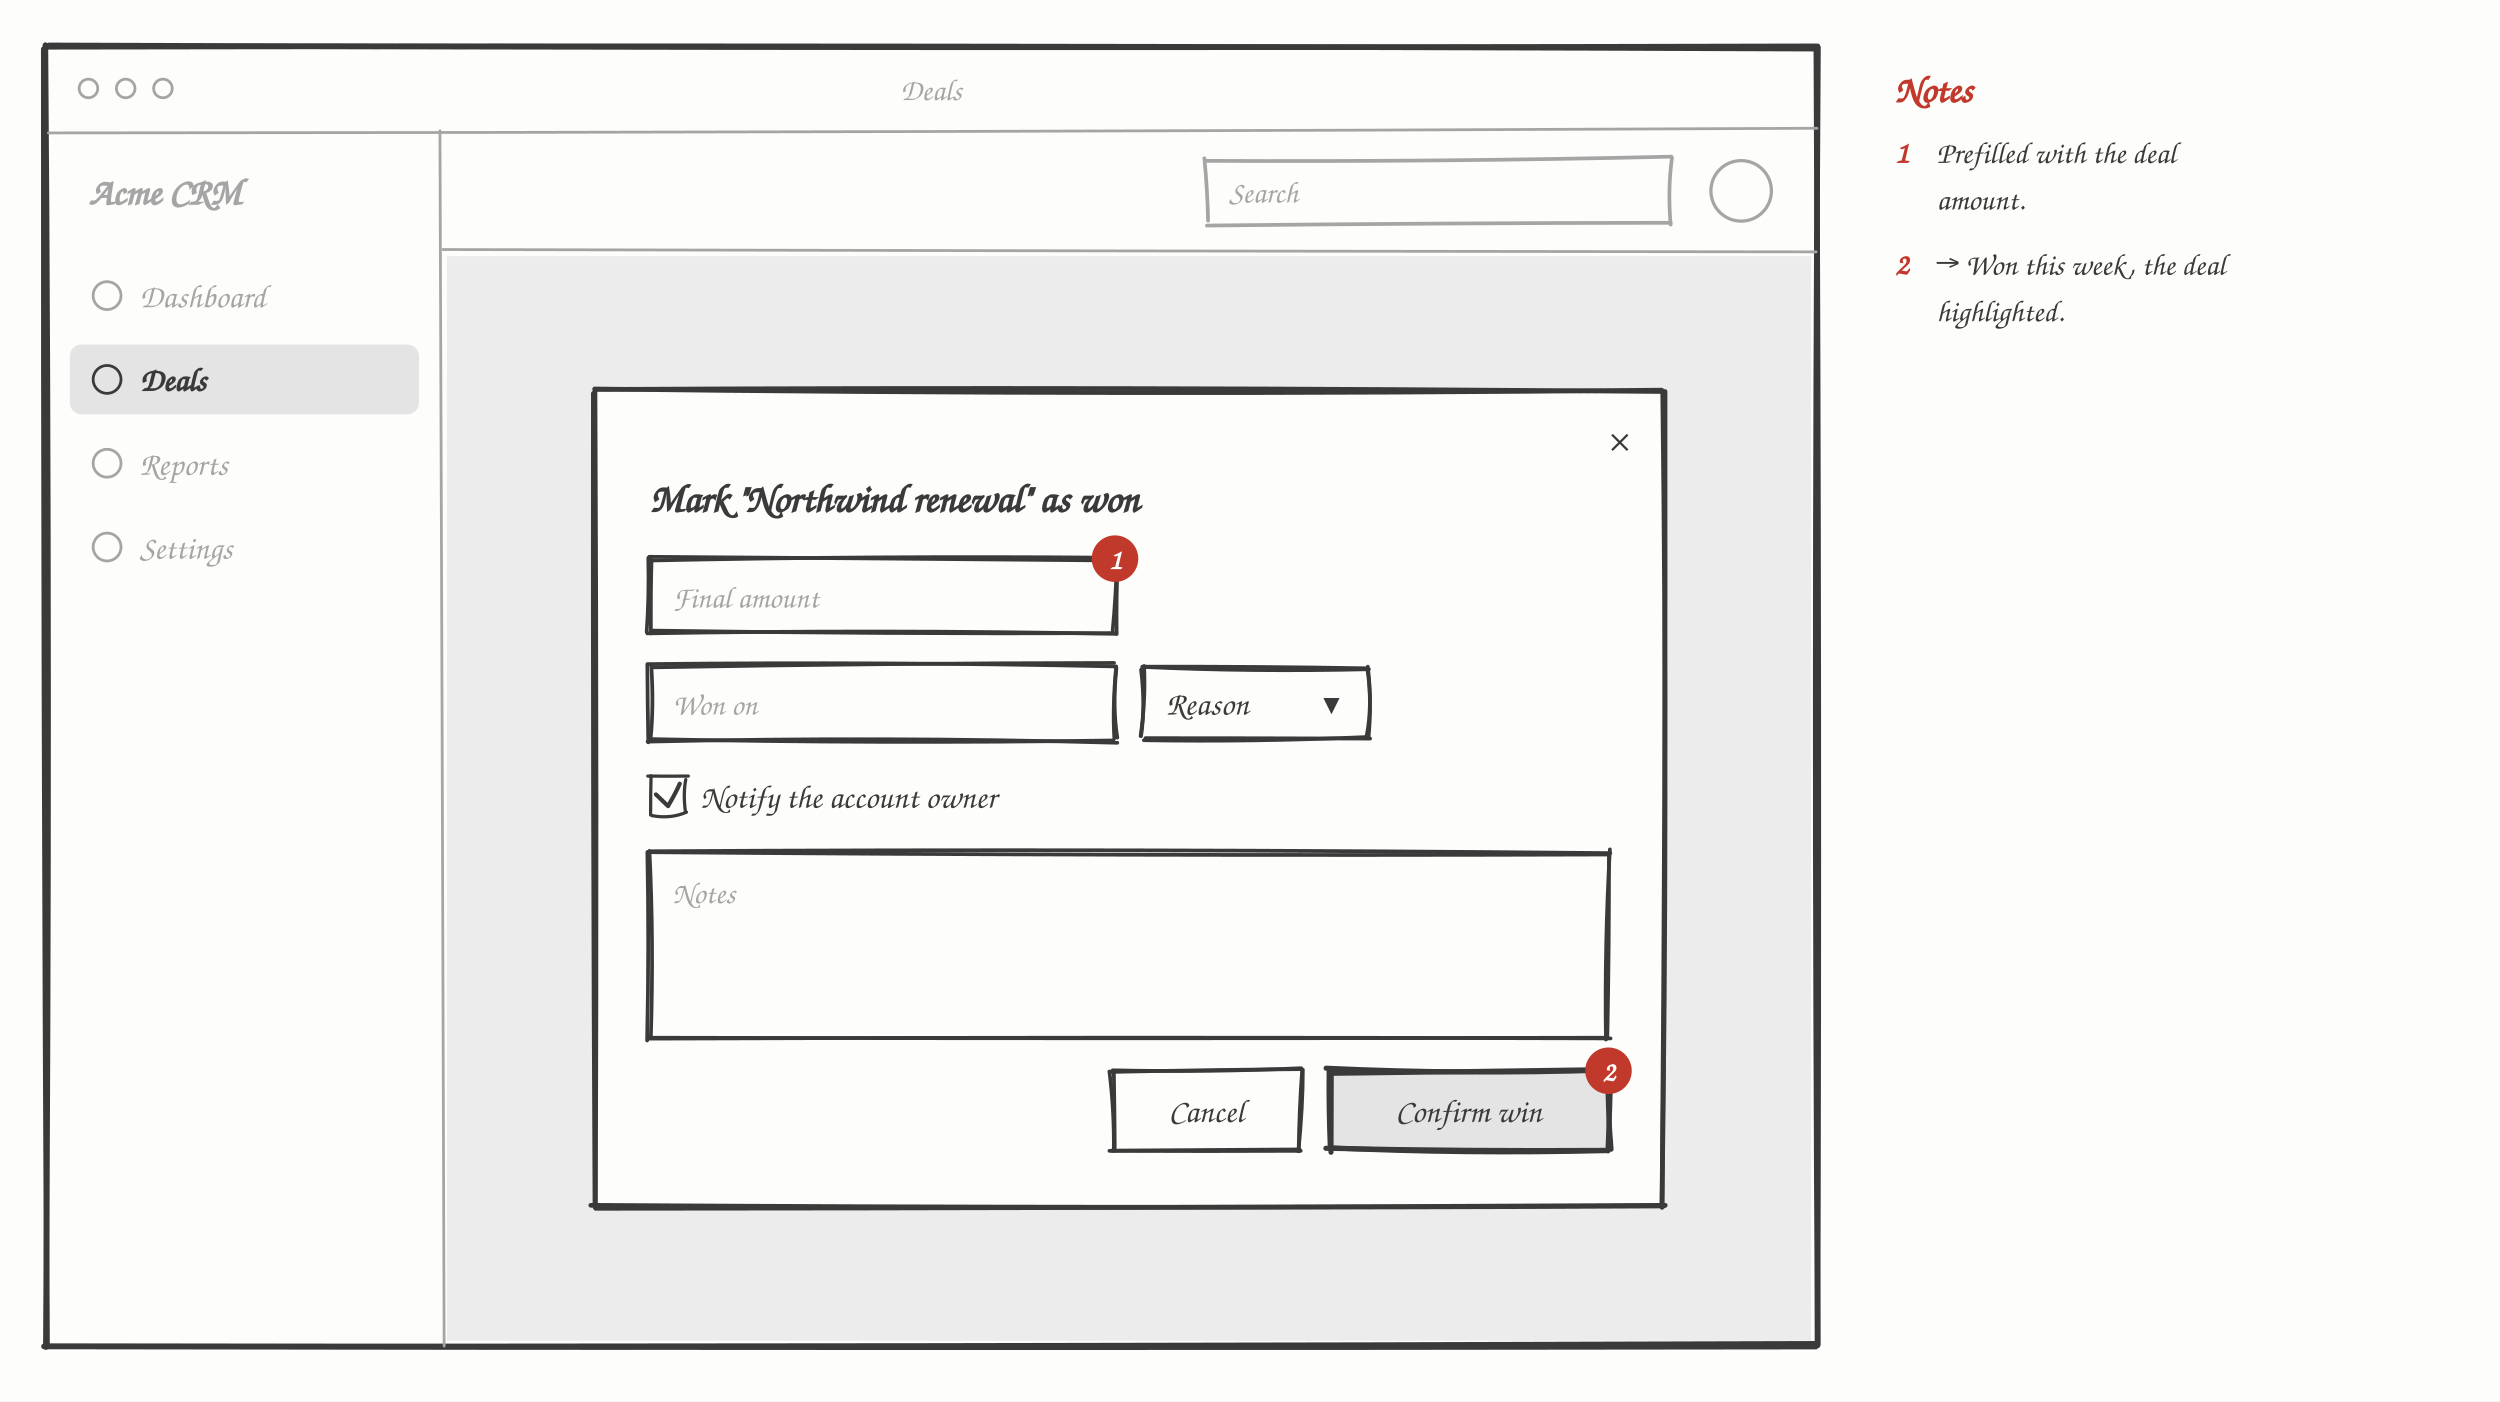
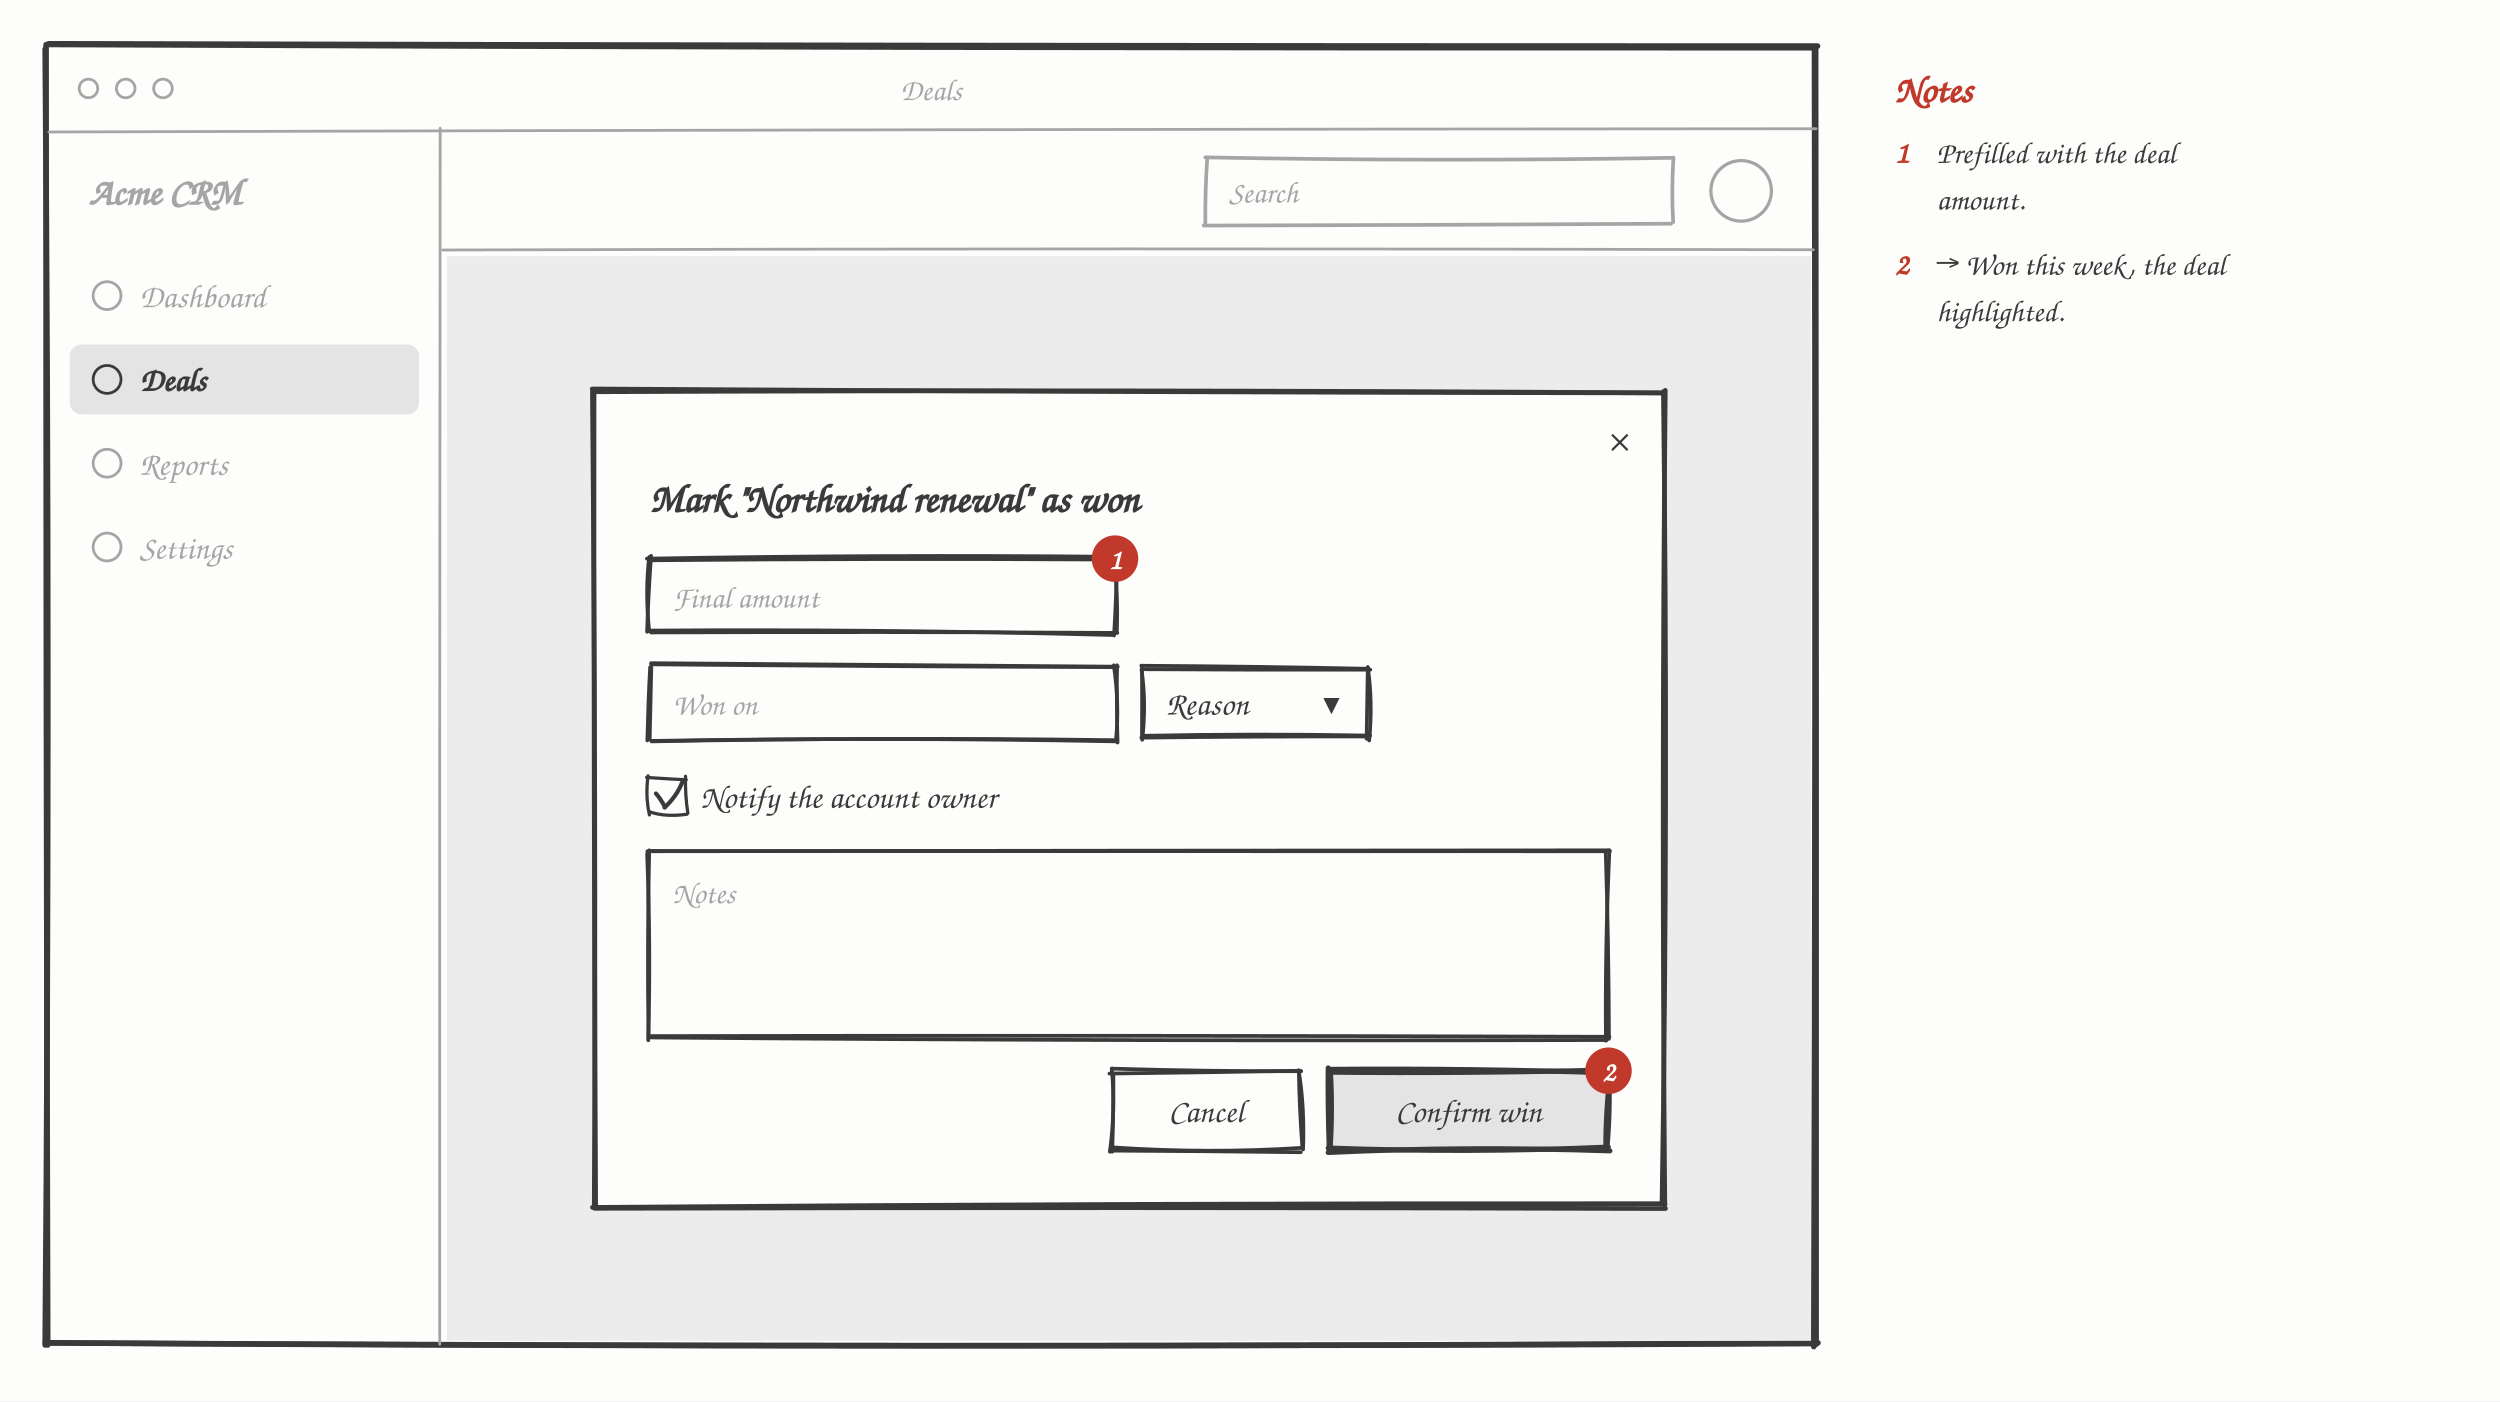
<svg xmlns="http://www.w3.org/2000/svg" viewBox="0 0 1074 602" width="1074" height="602">
  <rect width="100%" height="100%" fill="#fdfdfb" />
-   <path d="M21.1,19.5 Q399.5,20.9 780.8,19.9" stroke="#3a3a3a" stroke-width="2.4" fill="none" stroke-linecap="round" />
-   <path d="M20.3,20.1 Q398.7,19.4 779.1,20.9" stroke="#3a3a3a" stroke-width="2.4" fill="none" stroke-linecap="round" />
-   <path d="M781.0,20.5 Q779.1,299.1 780.9,577.5" stroke="#3a3a3a" stroke-width="2.4" fill="none" stroke-linecap="round" />
-   <path d="M780.3,21.0 Q781.7,299.3 780.8,578.0" stroke="#3a3a3a" stroke-width="2.4" fill="none" stroke-linecap="round" />
-   <path d="M779.6,577.3 Q399.5,578.6 19.5,578.4" stroke="#3a3a3a" stroke-width="2.4" fill="none" stroke-linecap="round" />
-   <path d="M780.0,578.5 Q400.7,579.1 18.9,578.4" stroke="#3a3a3a" stroke-width="2.4" fill="none" stroke-linecap="round" />
-   <path d="M20.2,578.0 Q18.7,297.0 18.8,21.1" stroke="#3a3a3a" stroke-width="2.4" fill="none" stroke-linecap="round" />
-   <path d="M19.7,578.7 Q21.7,298.6 19.5,19.4" stroke="#3a3a3a" stroke-width="2.4" fill="none" stroke-linecap="round" />
-   <path d="M20.8,57.1 Q398.3,56.9 780.6,55.1" stroke="#a5a5a5" stroke-width="1.2" fill="none" stroke-linecap="round" />
+   <path d="M20.3,19.1 Q400.6,20.7 779.4,20.5" stroke="#3a3a3a" stroke-width="2.4" fill="none" stroke-linecap="round" />
+   <path d="M21.0,18.8 Q398.4,19.8 780.8,19.8" stroke="#3a3a3a" stroke-width="2.4" fill="none" stroke-linecap="round" />
+   <path d="M779.5,21.0 Q780.1,299.4 779.2,578.5" stroke="#3a3a3a" stroke-width="2.4" fill="none" stroke-linecap="round" />
+   <path d="M780.0,20.1 Q780.3,298.8 780.2,577.5" stroke="#3a3a3a" stroke-width="2.4" fill="none" stroke-linecap="round" />
+   <path d="M781.0,576.9 Q400.2,579.4 19.5,576.9" stroke="#3a3a3a" stroke-width="2.4" fill="none" stroke-linecap="round" />
+   <path d="M779.1,577.2 Q402.0,579.1 20.8,576.9" stroke="#3a3a3a" stroke-width="2.4" fill="none" stroke-linecap="round" />
+   <path d="M19.4,577.8 Q21.7,299.9 19.4,21.1" stroke="#3a3a3a" stroke-width="2.4" fill="none" stroke-linecap="round" />
+   <path d="M20.5,577.8 Q19.7,300.7 19.8,19.2" stroke="#3a3a3a" stroke-width="2.4" fill="none" stroke-linecap="round" />
+   <path d="M21.0,56.7 Q401.1,55.5 780.2,55.3" stroke="#a5a5a5" stroke-width="1.2" fill="none" stroke-linecap="round" />
  <circle cx="38.0" cy="38.0" r="4" fill="none" stroke="#a5a5a5" stroke-width="1.2" />
  <circle cx="54.0" cy="38.0" r="4" fill="none" stroke="#a5a5a5" stroke-width="1.2" />
  <circle cx="70.0" cy="38.0" r="4" fill="none" stroke="#a5a5a5" stroke-width="1.2" />
  <text x="400.0" y="43.0" font-family="'Comic Sans MS','Comic Neue','Chalkboard SE','Segoe Print','Bradley Hand',cursive" font-size="13" fill="#a5a5a5" text-anchor="middle" font-weight="normal">Deals</text>
-   <path d="M189.0,56.2 Q190.0,317.0 190.8,578.3" stroke="#a5a5a5" stroke-width="1.2" fill="none" stroke-linecap="round" />
+   <path d="M189.1,55.1 Q188.8,315.8 188.9,577.5" stroke="#a5a5a5" stroke-width="1.2" fill="none" stroke-linecap="round" />
  <text x="38.0" y="88.0" font-family="'Comic Sans MS','Comic Neue','Chalkboard SE','Segoe Print','Bradley Hand',cursive" font-size="16" fill="#a5a5a5" text-anchor="start" font-weight="bold">Acme CRM</text>
  <circle cx="46.0" cy="127.0" r="6" fill="none" stroke="#a5a5a5" stroke-width="1.2" />
  <text x="60.0" y="132.0" font-family="'Comic Sans MS','Comic Neue','Chalkboard SE','Segoe Print','Bradley Hand',cursive" font-size="14" fill="#a5a5a5" text-anchor="start" font-weight="normal">Dashboard</text>
  <rect x="30.0" y="148.0" width="150" height="30" rx="5" fill="#e4e4e4" />
  <circle cx="46.0" cy="163.0" r="6" fill="none" stroke="#3a3a3a" stroke-width="1.2" />
  <text x="60.0" y="168.0" font-family="'Comic Sans MS','Comic Neue','Chalkboard SE','Segoe Print','Bradley Hand',cursive" font-size="14" fill="#3a3a3a" text-anchor="start" font-weight="bold">Deals</text>
  <circle cx="46.0" cy="199.0" r="6" fill="none" stroke="#a5a5a5" stroke-width="1.2" />
  <text x="60.0" y="204.0" font-family="'Comic Sans MS','Comic Neue','Chalkboard SE','Segoe Print','Bradley Hand',cursive" font-size="14" fill="#a5a5a5" text-anchor="start" font-weight="normal">Reports</text>
  <circle cx="46.0" cy="235.0" r="6" fill="none" stroke="#a5a5a5" stroke-width="1.2" />
  <text x="60.0" y="240.0" font-family="'Comic Sans MS','Comic Neue','Chalkboard SE','Segoe Print','Bradley Hand',cursive" font-size="14" fill="#a5a5a5" text-anchor="start" font-weight="normal">Settings</text>
-   <path d="M190.3,107.2 Q485.7,107.9 780.2,108.2" stroke="#a5a5a5" stroke-width="1.2" fill="none" stroke-linecap="round" />
+   <path d="M190.2,107.4 Q483.2,106.5 779.0,107.3" stroke="#a5a5a5" stroke-width="1.2" fill="none" stroke-linecap="round" />
  <circle cx="748.0" cy="82.0" r="13" fill="none" stroke="#a5a5a5" stroke-width="1.4" />
-   <path d="M518.5,69.1 Q619.2,69.6 718.0,67.3" stroke="#a5a5a5" stroke-width="1.6" fill="none" stroke-linecap="round" />
-   <path d="M718.3,67.7 Q716.4,81.4 717.7,96.5" stroke="#a5a5a5" stroke-width="1.6" fill="none" stroke-linecap="round" />
-   <path d="M717.7,95.7 Q617.1,95.8 518.5,96.9" stroke="#a5a5a5" stroke-width="1.6" fill="none" stroke-linecap="round" />
-   <path d="M519.0,94.8 Q518.7,81.4 517.4,68.0" stroke="#a5a5a5" stroke-width="1.6" fill="none" stroke-linecap="round" />
+   <path d="M517.8,67.6 Q616.7,69.5 718.7,67.8" stroke="#a5a5a5" stroke-width="1.6" fill="none" stroke-linecap="round" />
+   <path d="M718.9,67.7 Q718.0,83.1 718.8,95.4" stroke="#a5a5a5" stroke-width="1.6" fill="none" stroke-linecap="round" />
+   <path d="M717.9,96.1 Q616.5,96.7 517.1,96.9" stroke="#a5a5a5" stroke-width="1.6" fill="none" stroke-linecap="round" />
+   <path d="M517.8,96.3 Q517.7,81.8 518.6,68.6" stroke="#a5a5a5" stroke-width="1.6" fill="none" stroke-linecap="round" />
  <text x="528.0" y="87.0" font-family="'Comic Sans MS','Comic Neue','Chalkboard SE','Segoe Print','Bradley Hand',cursive" font-size="13" fill="#a5a5a5" text-anchor="start" font-weight="normal">Search</text>
  <rect x="192.0" y="110.0" width="586.0" height="466.0" fill="#ececec" />
  <rect x="255.0" y="168.0" width="460.0" height="350.0" rx="3" fill="#fdfdfb" />
-   <path d="M256.2,167.3 Q485.5,166.1 714.0,168.2" stroke="#3a3a3a" stroke-width="2" fill="none" stroke-linecap="round" />
-   <path d="M255.5,167.1 Q484.9,170.0 713.8,167.6" stroke="#3a3a3a" stroke-width="2" fill="none" stroke-linecap="round" />
-   <path d="M715.3,168.2 Q715.6,341.5 714.0,518.7" stroke="#3a3a3a" stroke-width="2" fill="none" stroke-linecap="round" />
-   <path d="M714.3,168.0 Q716.5,344.0 714.0,517.1" stroke="#3a3a3a" stroke-width="2" fill="none" stroke-linecap="round" />
-   <path d="M715.4,517.8 Q486.7,519.0 255.9,519.1" stroke="#3a3a3a" stroke-width="2" fill="none" stroke-linecap="round" />
-   <path d="M714.8,518.1 Q484.8,519.3 253.8,517.8" stroke="#3a3a3a" stroke-width="2" fill="none" stroke-linecap="round" />
-   <path d="M255.8,517.1 Q256.4,344.6 255.6,167.2" stroke="#3a3a3a" stroke-width="2" fill="none" stroke-linecap="round" />
-   <path d="M255.6,518.6 Q254.7,344.2 254.9,169.0" stroke="#3a3a3a" stroke-width="2" fill="none" stroke-linecap="round" />
+   <path d="M254.4,167.1 Q483.2,168.5 714.1,168.8" stroke="#3a3a3a" stroke-width="2" fill="none" stroke-linecap="round" />
+   <path d="M256.0,168.3 Q485.1,167.3 714.1,168.8" stroke="#3a3a3a" stroke-width="2" fill="none" stroke-linecap="round" />
+   <path d="M714.6,168.2 Q716.8,344.6 714.0,517.2" stroke="#3a3a3a" stroke-width="2" fill="none" stroke-linecap="round" />
+   <path d="M715.4,167.7 Q713.7,341.8 715.2,517.8" stroke="#3a3a3a" stroke-width="2" fill="none" stroke-linecap="round" />
+   <path d="M715.5,519.2 Q483.2,518.5 255.4,519.1" stroke="#3a3a3a" stroke-width="2" fill="none" stroke-linecap="round" />
+   <path d="M715.3,517.1 Q486.1,516.9 254.5,518.7" stroke="#3a3a3a" stroke-width="2" fill="none" stroke-linecap="round" />
+   <path d="M255.3,517.7 Q256.1,343.2 254.5,168.3" stroke="#3a3a3a" stroke-width="2" fill="none" stroke-linecap="round" />
+   <path d="M255.9,518.8 Q255.0,343.9 255.2,167.9" stroke="#3a3a3a" stroke-width="2" fill="none" stroke-linecap="round" />
  <text x="695.0" y="194.0" font-family="'Comic Sans MS','Comic Neue','Chalkboard SE','Segoe Print','Bradley Hand',cursive" font-size="18" fill="#3a3a3a" text-anchor="middle" font-weight="normal">×</text>
  <text x="279.0" y="220.0" font-family="'Comic Sans MS','Comic Neue','Chalkboard SE','Segoe Print','Bradley Hand',cursive" font-size="17" fill="#3a3a3a" text-anchor="start" font-weight="bold">Mark "Northwind renewal" as won</text>
-   <path d="M279.2,240.8 Q377.1,238.7 478.1,239.6" stroke="#3a3a3a" stroke-width="1.6" fill="none" stroke-linecap="round" />
-   <path d="M278.9,239.2 Q380.1,239.9 480.0,240.8" stroke="#3a3a3a" stroke-width="1.6" fill="none" stroke-linecap="round" />
-   <path d="M479.9,239.4 Q479.4,256.2 478.0,270.9" stroke="#3a3a3a" stroke-width="1.6" fill="none" stroke-linecap="round" />
-   <path d="M480.2,240.2 Q479.5,255.3 479.7,272.4" stroke="#3a3a3a" stroke-width="1.6" fill="none" stroke-linecap="round" />
-   <path d="M479.6,272.0 Q378.9,272.4 279.9,270.9" stroke="#3a3a3a" stroke-width="1.6" fill="none" stroke-linecap="round" />
-   <path d="M479.1,272.3 Q379.3,270.4 278.1,272.1" stroke="#3a3a3a" stroke-width="1.6" fill="none" stroke-linecap="round" />
-   <path d="M279.6,272.1 Q279.5,254.8 279.9,240.4" stroke="#3a3a3a" stroke-width="1.6" fill="none" stroke-linecap="round" />
-   <path d="M277.8,271.5 Q278.9,256.4 278.5,239.7" stroke="#3a3a3a" stroke-width="1.6" fill="none" stroke-linecap="round" />
+   <path d="M279.0,240.7 Q377.3,239.8 479.5,240.4" stroke="#3a3a3a" stroke-width="1.6" fill="none" stroke-linecap="round" />
+   <path d="M277.9,240.0 Q378.2,238.2 478.8,239.2" stroke="#3a3a3a" stroke-width="1.6" fill="none" stroke-linecap="round" />
+   <path d="M478.4,239.6 Q480.4,254.2 479.8,271.3" stroke="#3a3a3a" stroke-width="1.6" fill="none" stroke-linecap="round" />
+   <path d="M479.9,240.3 Q479.6,255.6 478.6,273.0" stroke="#3a3a3a" stroke-width="1.6" fill="none" stroke-linecap="round" />
+   <path d="M480.0,271.9 Q379.1,271.3 279.7,271.7" stroke="#3a3a3a" stroke-width="1.6" fill="none" stroke-linecap="round" />
+   <path d="M477.9,272.8 Q378.9,270.2 278.2,270.9" stroke="#3a3a3a" stroke-width="1.6" fill="none" stroke-linecap="round" />
+   <path d="M278.9,271.2 Q277.1,254.1 278.9,239.3" stroke="#3a3a3a" stroke-width="1.6" fill="none" stroke-linecap="round" />
+   <path d="M278.0,271.4 Q278.4,257.1 279.7,238.8" stroke="#3a3a3a" stroke-width="1.6" fill="none" stroke-linecap="round" />
  <text x="289.0" y="261.0" font-family="'Comic Sans MS','Comic Neue','Chalkboard SE','Segoe Print','Bradley Hand',cursive" font-size="13" fill="#a5a5a5" text-anchor="start" font-weight="normal">Final amount</text>
  <circle cx="479.0" cy="240.0" r="10" fill="#c0392b" />
  <text x="479.0" y="244.5" font-family="'Comic Sans MS','Comic Neue','Chalkboard SE','Segoe Print','Bradley Hand',cursive" font-size="12" fill="#fff" text-anchor="middle" font-weight="bold">1</text>
-   <path d="M280.0,286.7 Q378.9,284.9 478.6,284.8" stroke="#3a3a3a" stroke-width="1.6" fill="none" stroke-linecap="round" />
-   <path d="M278.1,285.3 Q380.2,284.2 479.5,286.3" stroke="#3a3a3a" stroke-width="1.6" fill="none" stroke-linecap="round" />
-   <path d="M479.6,287.0 Q477.9,303.9 480.0,316.9" stroke="#3a3a3a" stroke-width="1.6" fill="none" stroke-linecap="round" />
-   <path d="M479.5,286.5 Q477.9,303.5 478.7,317.2" stroke="#3a3a3a" stroke-width="1.6" fill="none" stroke-linecap="round" />
-   <path d="M478.3,318.1 Q377.5,319.6 279.1,317.5" stroke="#3a3a3a" stroke-width="1.6" fill="none" stroke-linecap="round" />
-   <path d="M480.0,319.1 Q379.1,316.3 278.2,318.6" stroke="#3a3a3a" stroke-width="1.6" fill="none" stroke-linecap="round" />
-   <path d="M279.5,317.4 Q280.9,303.4 279.8,286.1" stroke="#3a3a3a" stroke-width="1.6" fill="none" stroke-linecap="round" />
-   <path d="M278.5,318.9 Q278.2,302.4 278.1,285.8" stroke="#3a3a3a" stroke-width="1.6" fill="none" stroke-linecap="round" />
+   <path d="M279.8,285.4 Q379.0,286.3 478.3,286.6" stroke="#3a3a3a" stroke-width="1.6" fill="none" stroke-linecap="round" />
+   <path d="M279.7,284.9 Q379.2,285.6 480.2,286.4" stroke="#3a3a3a" stroke-width="1.6" fill="none" stroke-linecap="round" />
+   <path d="M479.9,285.8 Q479.6,301.4 480.1,319.0" stroke="#3a3a3a" stroke-width="1.6" fill="none" stroke-linecap="round" />
+   <path d="M478.5,285.8 Q480.9,302.4 479.5,317.0" stroke="#3a3a3a" stroke-width="1.6" fill="none" stroke-linecap="round" />
+   <path d="M480.0,318.0 Q377.6,316.6 279.9,318.5" stroke="#3a3a3a" stroke-width="1.6" fill="none" stroke-linecap="round" />
+   <path d="M479.9,318.5 Q379.2,316.6 280.1,318.3" stroke="#3a3a3a" stroke-width="1.6" fill="none" stroke-linecap="round" />
+   <path d="M279.1,317.6 Q279.5,301.4 279.8,286.7" stroke="#3a3a3a" stroke-width="1.6" fill="none" stroke-linecap="round" />
+   <path d="M278.1,318.1 Q278.5,301.0 279.3,286.6" stroke="#3a3a3a" stroke-width="1.6" fill="none" stroke-linecap="round" />
  <text x="289.0" y="307.0" font-family="'Comic Sans MS','Comic Neue','Chalkboard SE','Segoe Print','Bradley Hand',cursive" font-size="13" fill="#a5a5a5" text-anchor="start" font-weight="normal">Won on</text>
-   <path d="M490.9,286.4 Q540.9,286.3 587.1,287.1" stroke="#3a3a3a" stroke-width="1.6" fill="none" stroke-linecap="round" />
-   <path d="M490.7,286.5 Q537.8,288.7 588.1,287.5" stroke="#3a3a3a" stroke-width="1.6" fill="none" stroke-linecap="round" />
-   <path d="M587.5,287.9 Q589.7,303.0 587.1,316.2" stroke="#3a3a3a" stroke-width="1.6" fill="none" stroke-linecap="round" />
-   <path d="M587.6,286.4 Q589.4,301.3 587.9,317.0" stroke="#3a3a3a" stroke-width="1.6" fill="none" stroke-linecap="round" />
-   <path d="M587.9,316.6 Q538.4,318.8 491.4,318.0" stroke="#3a3a3a" stroke-width="1.6" fill="none" stroke-linecap="round" />
-   <path d="M588.6,317.3 Q539.0,317.1 492.1,317.1" stroke="#3a3a3a" stroke-width="1.6" fill="none" stroke-linecap="round" />
-   <path d="M490.0,316.2 Q492.2,301.0 491.5,286.1" stroke="#3a3a3a" stroke-width="1.6" fill="none" stroke-linecap="round" />
-   <path d="M490.2,316.2 Q492.1,303.6 490.2,287.7" stroke="#3a3a3a" stroke-width="1.6" fill="none" stroke-linecap="round" />
+   <path d="M491.8,287.5 Q540.0,287.8 588.7,287.7" stroke="#3a3a3a" stroke-width="1.6" fill="none" stroke-linecap="round" />
+   <path d="M490.3,286.0 Q540.1,286.3 587.7,287.3" stroke="#3a3a3a" stroke-width="1.6" fill="none" stroke-linecap="round" />
+   <path d="M587.6,286.6 Q589.8,301.8 588.2,318.1" stroke="#3a3a3a" stroke-width="1.6" fill="none" stroke-linecap="round" />
+   <path d="M587.6,286.7 Q587.3,303.0 587.1,317.4" stroke="#3a3a3a" stroke-width="1.6" fill="none" stroke-linecap="round" />
+   <path d="M587.5,316.4 Q540.4,316.3 490.3,316.9" stroke="#3a3a3a" stroke-width="1.6" fill="none" stroke-linecap="round" />
+   <path d="M588.6,316.0 Q538.3,315.1 491.0,316.1" stroke="#3a3a3a" stroke-width="1.6" fill="none" stroke-linecap="round" />
+   <path d="M490.7,317.8 Q492.5,302.2 490.4,287.6" stroke="#3a3a3a" stroke-width="1.6" fill="none" stroke-linecap="round" />
+   <path d="M490.6,316.0 Q490.7,303.8 490.6,286.0" stroke="#3a3a3a" stroke-width="1.6" fill="none" stroke-linecap="round" />
  <text x="501.0" y="307.0" font-family="'Comic Sans MS','Comic Neue','Chalkboard SE','Segoe Print','Bradley Hand',cursive" font-size="14" fill="#3a3a3a" text-anchor="start" font-weight="normal">Reason</text>
  <text x="572.0" y="307.0" font-family="'Comic Sans MS','Comic Neue','Chalkboard SE','Segoe Print','Bradley Hand',cursive" font-size="14" fill="#3a3a3a" text-anchor="middle" font-weight="normal">▾</text>
-   <path d="M278.3,333.4 Q287.4,333.5 295.7,333.4" stroke="#3a3a3a" stroke-width="1.4" fill="none" stroke-linecap="round" />
-   <path d="M294.6,334.9 Q293.4,341.2 294.5,349.0" stroke="#3a3a3a" stroke-width="1.4" fill="none" stroke-linecap="round" />
-   <path d="M294.9,348.9 Q288.1,351.9 280.1,350.4" stroke="#3a3a3a" stroke-width="1.4" fill="none" stroke-linecap="round" />
-   <path d="M279.5,350.1 Q279.5,340.1 279.7,333.3" stroke="#3a3a3a" stroke-width="1.4" fill="none" stroke-linecap="round" />
-   <path d="M281.8,341.3 Q285.8,345.1 287.0,346.3" stroke="#3a3a3a" stroke-width="1.8" fill="none" stroke-linecap="round" />
-   <path d="M287.2,345.9 Q290.4,340.5 292.0,336.7" stroke="#3a3a3a" stroke-width="1.8" fill="none" stroke-linecap="round" />
+   <path d="M277.8,334.0 Q288.5,334.7 294.8,335.0" stroke="#3a3a3a" stroke-width="1.4" fill="none" stroke-linecap="round" />
+   <path d="M294.5,333.5 Q294.3,341.7 295.5,349.3" stroke="#3a3a3a" stroke-width="1.4" fill="none" stroke-linecap="round" />
+   <path d="M295.1,349.8 Q285.9,351.1 279.2,348.8" stroke="#3a3a3a" stroke-width="1.4" fill="none" stroke-linecap="round" />
+   <path d="M279.0,350.1 Q277.2,341.9 278.4,333.3" stroke="#3a3a3a" stroke-width="1.4" fill="none" stroke-linecap="round" />
+   <path d="M281.8,340.9 Q283.4,342.6 285.7,346.7" stroke="#3a3a3a" stroke-width="1.8" fill="none" stroke-linecap="round" />
+   <path d="M285.5,346.9 Q290.8,342.0 293.2,335.8" stroke="#3a3a3a" stroke-width="1.8" fill="none" stroke-linecap="round" />
  <text x="301.0" y="347.0" font-family="'Comic Sans MS','Comic Neue','Chalkboard SE','Segoe Print','Bradley Hand',cursive" font-size="14" fill="#3a3a3a" text-anchor="start" font-weight="normal">Notify the account owner</text>
-   <path d="M278.9,365.7 Q484.6,364.5 691.8,366.5" stroke="#3a3a3a" stroke-width="1.6" fill="none" stroke-linecap="round" />
-   <path d="M278.3,366.1 Q485.4,367.8 690.9,367.1" stroke="#3a3a3a" stroke-width="1.6" fill="none" stroke-linecap="round" />
-   <path d="M691.2,366.9 Q691.3,407.1 690.5,446.0" stroke="#3a3a3a" stroke-width="1.6" fill="none" stroke-linecap="round" />
-   <path d="M691.6,364.9 Q689.3,406.1 689.9,446.6" stroke="#3a3a3a" stroke-width="1.6" fill="none" stroke-linecap="round" />
-   <path d="M691.9,446.1 Q483.2,445.4 279.0,446.2" stroke="#3a3a3a" stroke-width="1.6" fill="none" stroke-linecap="round" />
-   <path d="M690.1,445.8 Q484.4,446.3 279.5,445.8" stroke="#3a3a3a" stroke-width="1.6" fill="none" stroke-linecap="round" />
-   <path d="M278.0,447.0 Q278.9,405.4 278.1,366.1" stroke="#3a3a3a" stroke-width="1.6" fill="none" stroke-linecap="round" />
-   <path d="M279.6,445.8 Q280.9,404.1 279.0,365.6" stroke="#3a3a3a" stroke-width="1.6" fill="none" stroke-linecap="round" />
+   <path d="M278.1,365.7 Q483.5,365.4 691.2,365.3" stroke="#3a3a3a" stroke-width="1.6" fill="none" stroke-linecap="round" />
+   <path d="M279.6,365.6 Q485.9,365.7 691.6,365.7" stroke="#3a3a3a" stroke-width="1.6" fill="none" stroke-linecap="round" />
+   <path d="M689.8,365.5 Q691.1,405.3 691.2,446.3" stroke="#3a3a3a" stroke-width="1.6" fill="none" stroke-linecap="round" />
+   <path d="M691.4,365.3 Q689.5,407.6 689.9,447.1" stroke="#3a3a3a" stroke-width="1.6" fill="none" stroke-linecap="round" />
+   <path d="M691.4,445.4 Q485.0,444.7 279.6,445.1" stroke="#3a3a3a" stroke-width="1.6" fill="none" stroke-linecap="round" />
+   <path d="M690.2,446.8 Q483.4,447.4 279.8,445.7" stroke="#3a3a3a" stroke-width="1.6" fill="none" stroke-linecap="round" />
+   <path d="M278.6,446.1 Q278.0,406.1 278.9,365.3" stroke="#3a3a3a" stroke-width="1.6" fill="none" stroke-linecap="round" />
+   <path d="M278.5,446.9 Q279.6,407.0 278.0,366.8" stroke="#3a3a3a" stroke-width="1.6" fill="none" stroke-linecap="round" />
  <text x="289.0" y="388.0" font-family="'Comic Sans MS','Comic Neue','Chalkboard SE','Segoe Print','Bradley Hand',cursive" font-size="13" fill="#a5a5a5" text-anchor="start" font-weight="normal">Notes</text>
-   <path d="M478.0,459.8 Q518.9,460.7 559.0,458.9" stroke="#3a3a3a" stroke-width="1.6" fill="none" stroke-linecap="round" />
-   <path d="M477.1,460.5 Q520.1,459.6 559.0,459.3" stroke="#3a3a3a" stroke-width="1.6" fill="none" stroke-linecap="round" />
-   <path d="M559.4,459.9 Q558.2,475.6 557.9,494.5" stroke="#3a3a3a" stroke-width="1.6" fill="none" stroke-linecap="round" />
-   <path d="M559.7,459.5 Q559.7,475.3 557.8,494.6" stroke="#3a3a3a" stroke-width="1.6" fill="none" stroke-linecap="round" />
-   <path d="M558.8,494.4 Q518.7,494.6 476.6,494.4" stroke="#3a3a3a" stroke-width="1.6" fill="none" stroke-linecap="round" />
-   <path d="M558.3,493.8 Q516.7,494.0 477.5,494.3" stroke="#3a3a3a" stroke-width="1.6" fill="none" stroke-linecap="round" />
-   <path d="M478.5,494.4 Q478.7,477.0 476.6,460.3" stroke="#3a3a3a" stroke-width="1.6" fill="none" stroke-linecap="round" />
-   <path d="M478.9,493.2 Q478.8,477.4 478.5,460.0" stroke="#3a3a3a" stroke-width="1.6" fill="none" stroke-linecap="round" />
+   <path d="M476.6,461.2 Q518.0,460.7 558.6,460.0" stroke="#3a3a3a" stroke-width="1.6" fill="none" stroke-linecap="round" />
+   <path d="M477.9,459.1 Q518.9,460.3 559.0,460.2" stroke="#3a3a3a" stroke-width="1.6" fill="none" stroke-linecap="round" />
+   <path d="M557.9,459.8 Q560.5,475.7 559.8,493.8" stroke="#3a3a3a" stroke-width="1.6" fill="none" stroke-linecap="round" />
+   <path d="M558.0,460.5 Q558.2,475.3 559.5,493.1" stroke="#3a3a3a" stroke-width="1.6" fill="none" stroke-linecap="round" />
+   <path d="M559.5,493.1 Q518.9,495.7 477.8,492.9" stroke="#3a3a3a" stroke-width="1.6" fill="none" stroke-linecap="round" />
+   <path d="M558.8,495.0 Q518.0,494.5 477.1,494.3" stroke="#3a3a3a" stroke-width="1.6" fill="none" stroke-linecap="round" />
+   <path d="M477.8,494.8 Q478.4,476.6 478.3,461.2" stroke="#3a3a3a" stroke-width="1.6" fill="none" stroke-linecap="round" />
+   <path d="M476.8,494.8 Q479.3,476.7 477.6,459.0" stroke="#3a3a3a" stroke-width="1.6" fill="none" stroke-linecap="round" />
  <text x="518.2" y="482.0" font-family="'Comic Sans MS','Comic Neue','Chalkboard SE','Segoe Print','Bradley Hand',cursive" font-size="14" fill="#3a3a3a" text-anchor="middle" font-weight="normal">Cancel</text>
  <rect x="570.8" y="460.0" width="120.2" height="34.0" rx="3" fill="#e4e4e4" />
-   <path d="M569.7,458.9 Q629.0,461.7 690.4,459.7" stroke="#3a3a3a" stroke-width="2.2" fill="none" stroke-linecap="round" />
-   <path d="M571.6,461.1 Q629.6,460.4 690.7,459.5" stroke="#3a3a3a" stroke-width="2.2" fill="none" stroke-linecap="round" />
-   <path d="M690.7,459.4 Q690.8,478.9 692.1,493.7" stroke="#3a3a3a" stroke-width="2.2" fill="none" stroke-linecap="round" />
-   <path d="M692.0,459.1 Q691.6,475.1 690.8,494.4" stroke="#3a3a3a" stroke-width="2.2" fill="none" stroke-linecap="round" />
-   <path d="M690.2,494.3 Q629.2,495.8 571.4,493.1" stroke="#3a3a3a" stroke-width="2.2" fill="none" stroke-linecap="round" />
-   <path d="M690.2,494.2 Q631.1,494.6 569.6,493.3" stroke="#3a3a3a" stroke-width="2.2" fill="none" stroke-linecap="round" />
-   <path d="M571.8,495.0 Q571.9,476.2 571.9,459.7" stroke="#3a3a3a" stroke-width="2.2" fill="none" stroke-linecap="round" />
-   <path d="M571.5,493.3 Q570.8,475.2 571.0,459.8" stroke="#3a3a3a" stroke-width="2.2" fill="none" stroke-linecap="round" />
+   <path d="M571.5,459.4 Q632.4,458.9 691.1,460.9" stroke="#3a3a3a" stroke-width="2.2" fill="none" stroke-linecap="round" />
+   <path d="M571.0,460.6 Q629.3,461.2 690.0,459.7" stroke="#3a3a3a" stroke-width="2.2" fill="none" stroke-linecap="round" />
+   <path d="M691.1,460.0 Q691.8,476.5 690.3,493.6" stroke="#3a3a3a" stroke-width="2.2" fill="none" stroke-linecap="round" />
+   <path d="M692.0,458.8 Q689.7,479.0 689.9,493.8" stroke="#3a3a3a" stroke-width="2.2" fill="none" stroke-linecap="round" />
+   <path d="M690.9,492.8 Q631.4,495.4 570.6,493.2" stroke="#3a3a3a" stroke-width="2.2" fill="none" stroke-linecap="round" />
+   <path d="M691.6,494.4 Q629.0,492.3 570.6,495.1" stroke="#3a3a3a" stroke-width="2.2" fill="none" stroke-linecap="round" />
+   <path d="M571.4,494.4 Q572.5,476.2 571.5,459.7" stroke="#3a3a3a" stroke-width="2.2" fill="none" stroke-linecap="round" />
+   <path d="M571.1,494.9 Q570.4,475.1 570.6,458.8" stroke="#3a3a3a" stroke-width="2.2" fill="none" stroke-linecap="round" />
  <text x="630.9" y="482.0" font-family="'Comic Sans MS','Comic Neue','Chalkboard SE','Segoe Print','Bradley Hand',cursive" font-size="14" fill="#3a3a3a" text-anchor="middle" font-weight="normal">Confirm win</text>
  <circle cx="691.0" cy="460.0" r="10" fill="#c0392b" />
  <text x="691.0" y="464.5" font-family="'Comic Sans MS','Comic Neue','Chalkboard SE','Segoe Print','Bradley Hand',cursive" font-size="12" fill="#fff" text-anchor="middle" font-weight="bold">2</text>
  <text x="814.0" y="44.0" font-family="'Comic Sans MS','Comic Neue','Chalkboard SE','Segoe Print','Bradley Hand',cursive" font-size="16" fill="#c0392b" text-anchor="start" font-weight="bold">Notes</text>
  <text x="814.0" y="70.0" font-family="'Comic Sans MS','Comic Neue','Chalkboard SE','Segoe Print','Bradley Hand',cursive" font-size="13" fill="#c0392b" text-anchor="start" font-weight="bold">1</text>
  <text x="832.0" y="70.0" font-family="'Comic Sans MS','Comic Neue','Chalkboard SE','Segoe Print','Bradley Hand',cursive" font-size="13" fill="#3a3a3a" text-anchor="start" font-weight="normal">Prefilled with the deal</text>
  <text x="832.0" y="90.0" font-family="'Comic Sans MS','Comic Neue','Chalkboard SE','Segoe Print','Bradley Hand',cursive" font-size="13" fill="#3a3a3a" text-anchor="start" font-weight="normal">amount.</text>
  <text x="814.0" y="118.0" font-family="'Comic Sans MS','Comic Neue','Chalkboard SE','Segoe Print','Bradley Hand',cursive" font-size="13" fill="#c0392b" text-anchor="start" font-weight="bold">2</text>
  <text x="832.0" y="118.0" font-family="'Comic Sans MS','Comic Neue','Chalkboard SE','Segoe Print','Bradley Hand',cursive" font-size="13" fill="#3a3a3a" text-anchor="start" font-weight="normal">→ Won this week, the deal</text>
  <text x="832.0" y="138.0" font-family="'Comic Sans MS','Comic Neue','Chalkboard SE','Segoe Print','Bradley Hand',cursive" font-size="13" fill="#3a3a3a" text-anchor="start" font-weight="normal">highlighted.</text>
</svg>
